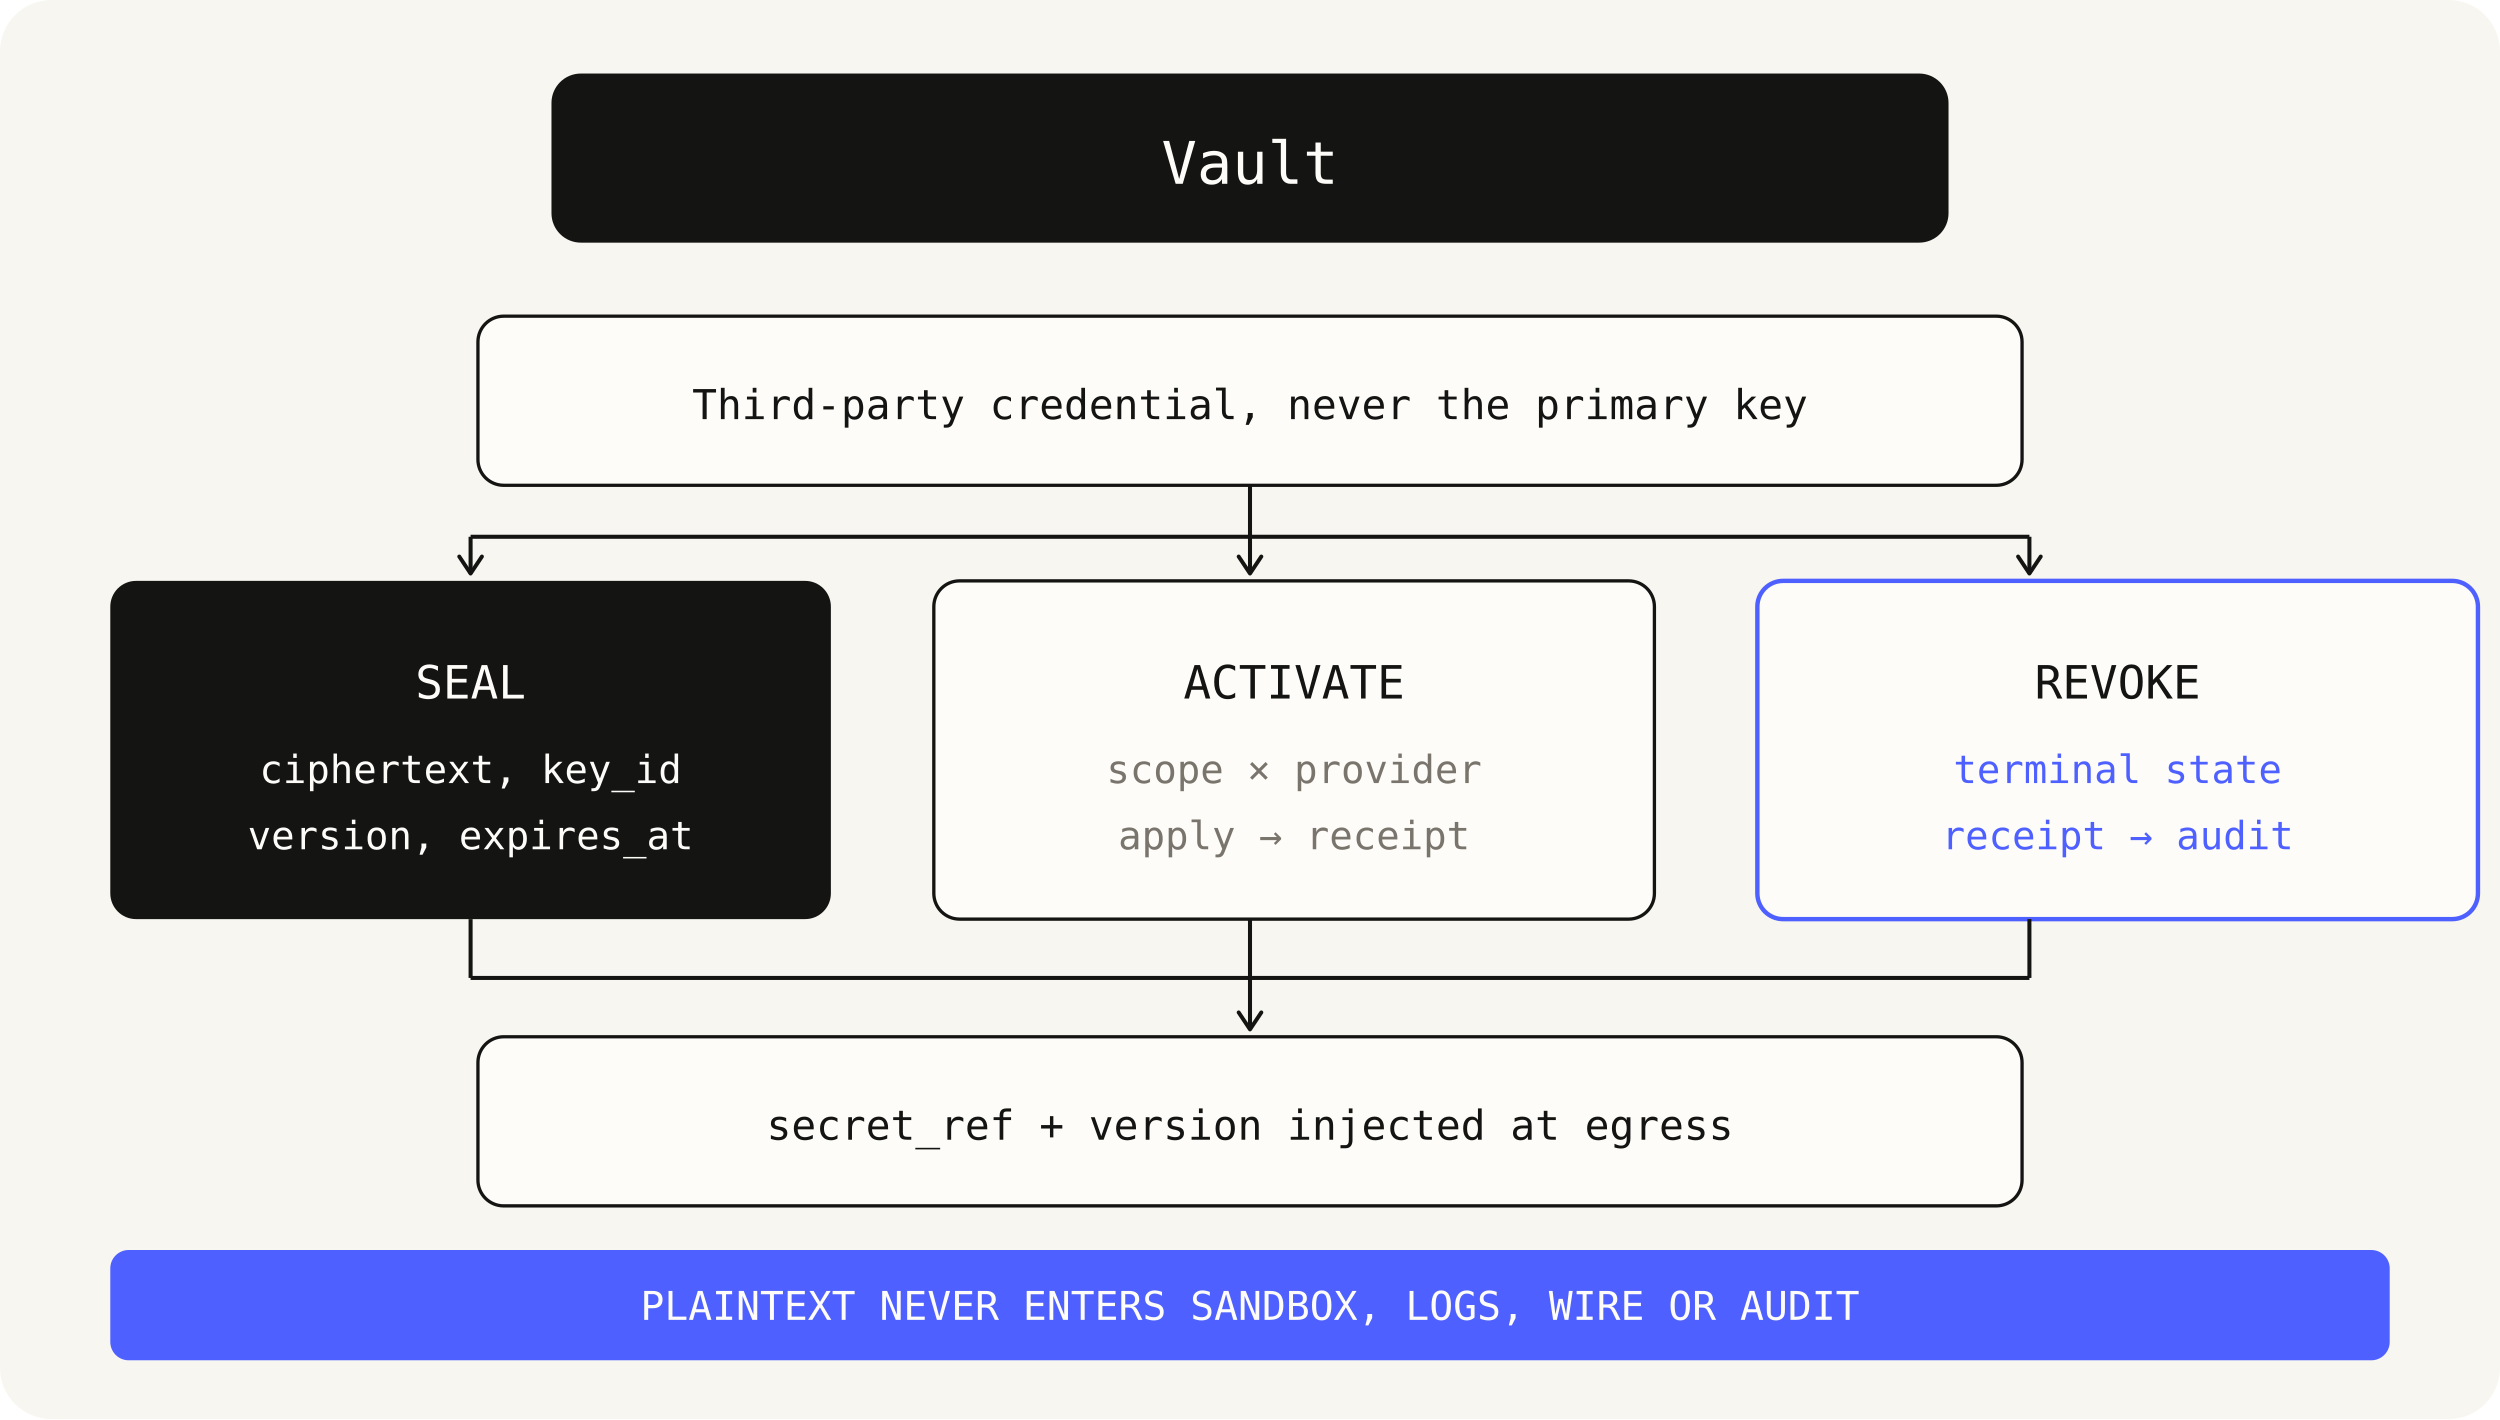
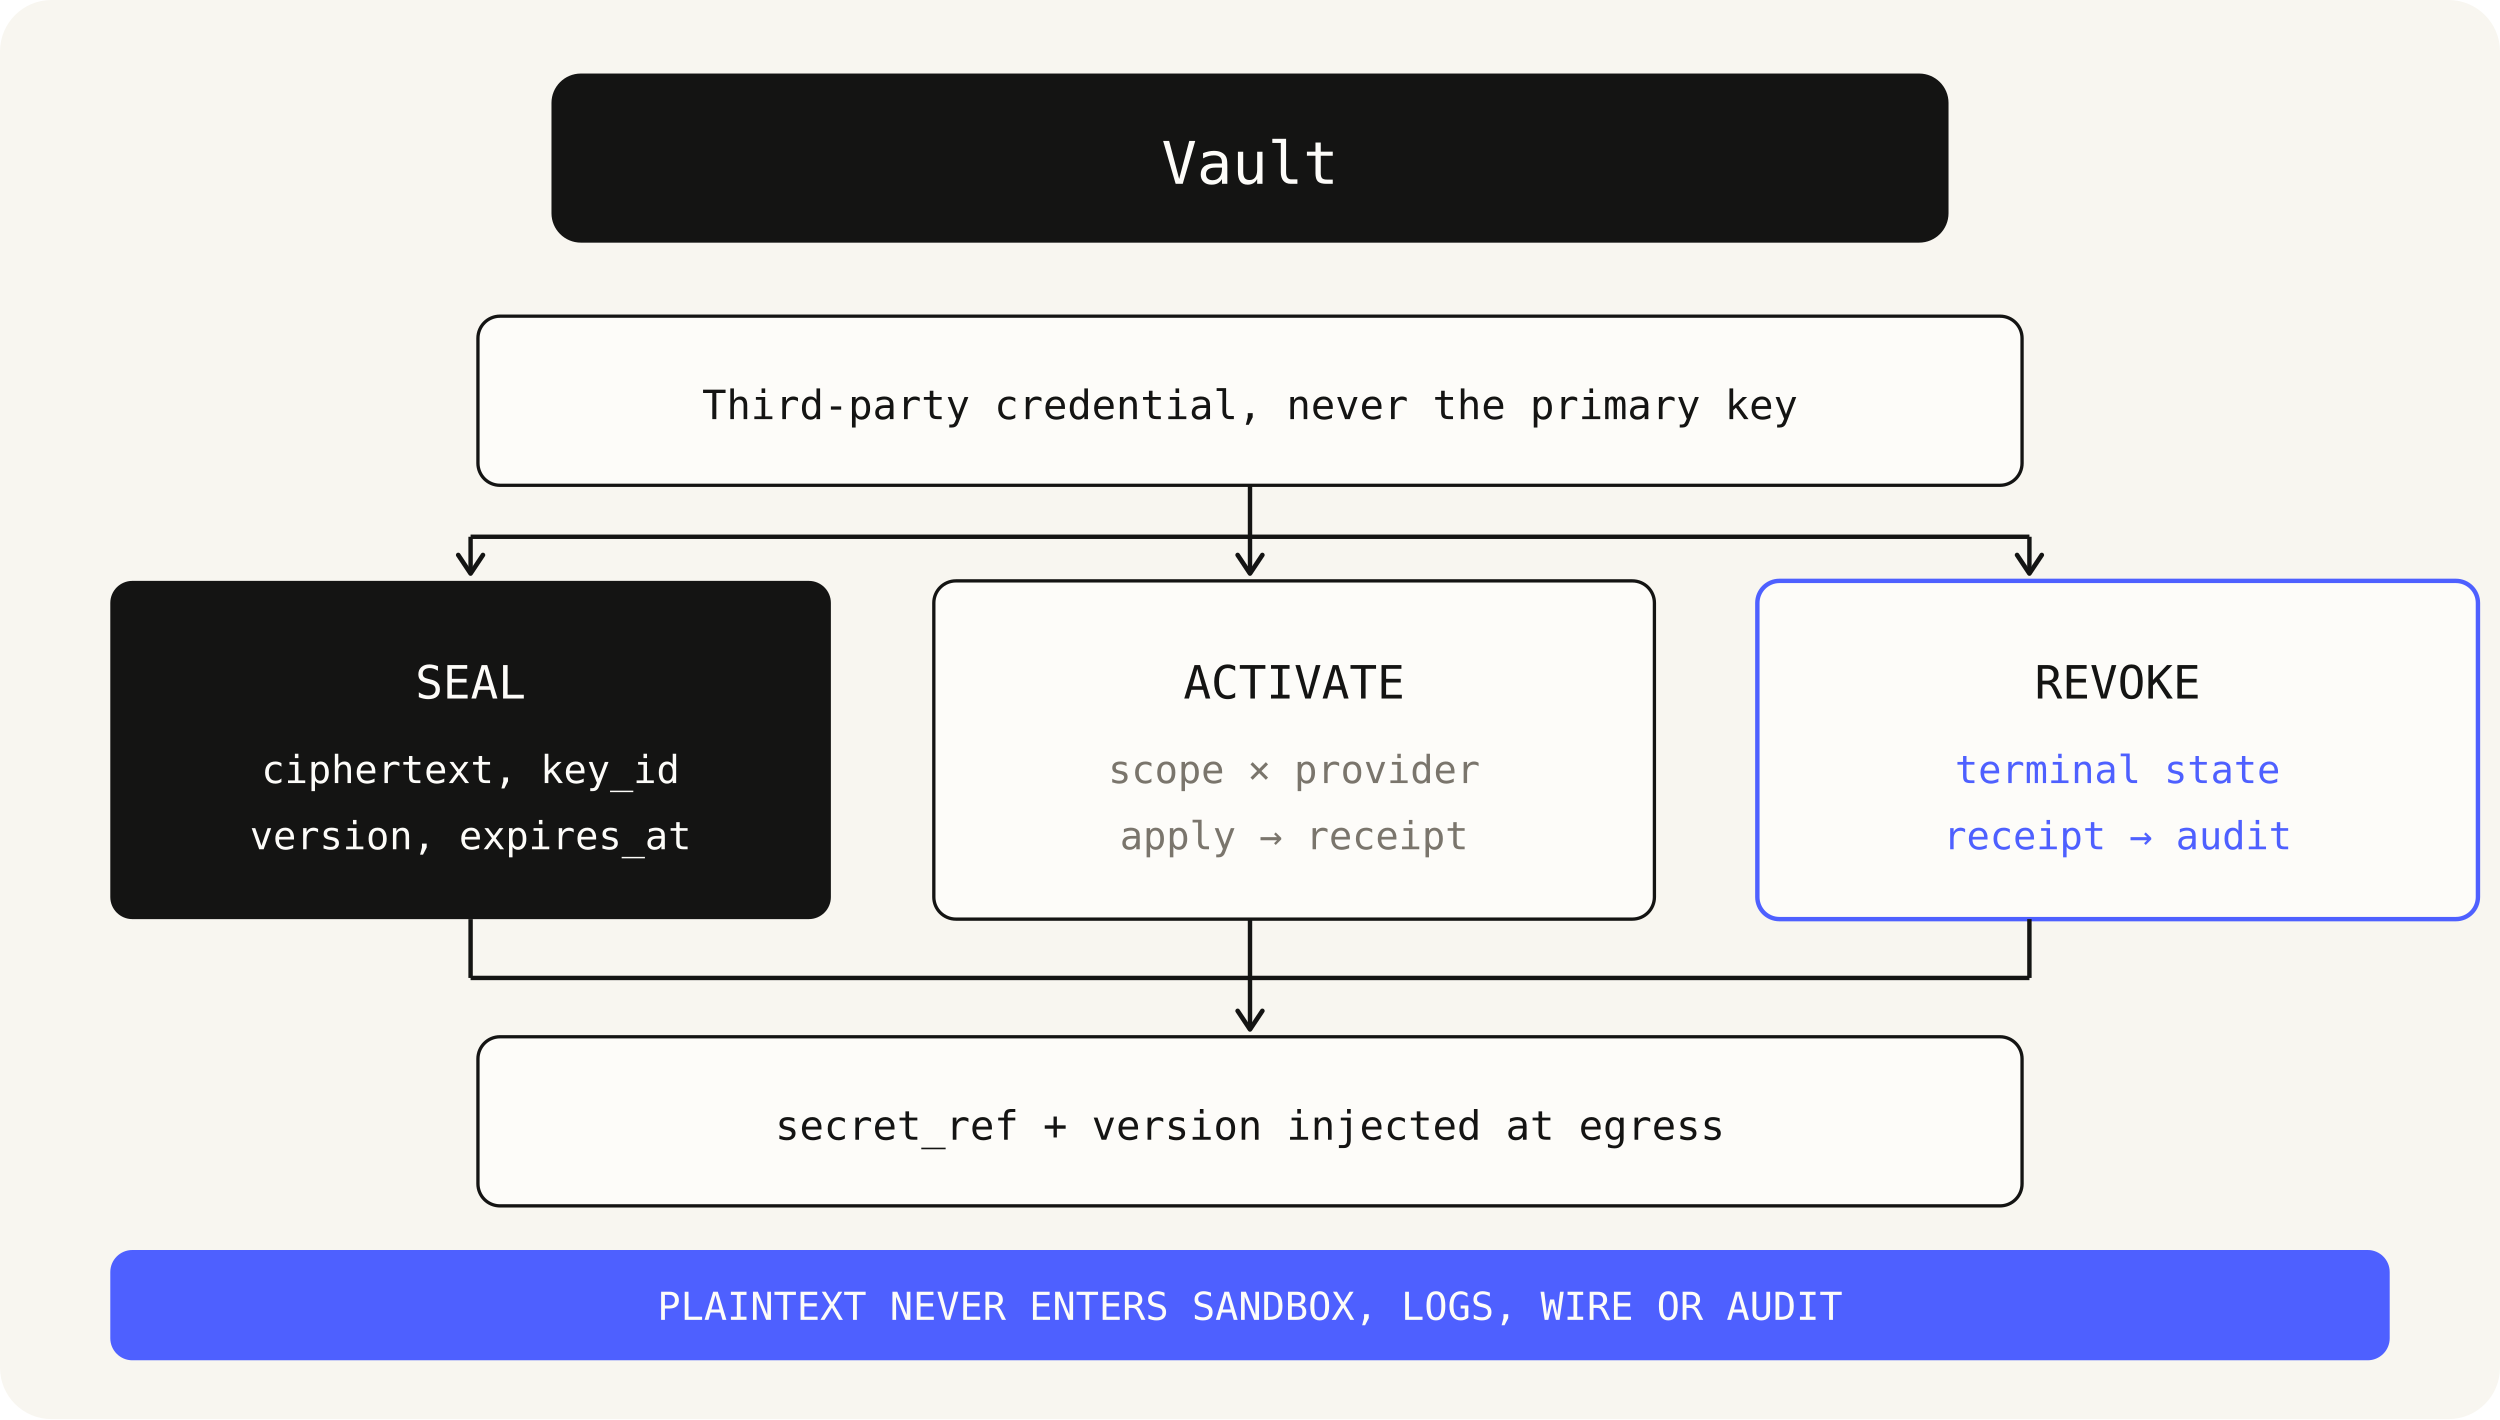
<svg xmlns="http://www.w3.org/2000/svg" viewBox="0 0 680 386" width="680" height="386" role="img">
  <defs>
-     <marker id="arw" viewBox="0 0 10 10" refX="8" refY="5" markerWidth="7" markerHeight="7" orient="auto-start-reverse">
-       <path d="M2 1L8 5L2 9" fill="none" stroke="#141413" stroke-width="1.4" stroke-linecap="round" stroke-linejoin="round" />
+     <marker id="vault-arw-vault" viewBox="0 0 10 10" refX="8" refY="5" markerWidth="7" markerHeight="7" orient="auto-start-reverse">
+       <path d="M2 1L8 5L2 9" fill="none" stroke="#141413" stroke-width="1.5" stroke-linecap="round" stroke-linejoin="round" />
    </marker>
  </defs>
  <rect x="0" y="0" width="680" height="386" rx="14" fill="#F8F6F0" />
  <g font-family="Menlo, SFMono-Regular, Consolas, monospace">
    <rect x="150" y="20" width="380" height="46" rx="8" fill="#141413" />
    <text x="340" y="50" font-size="16" fill="#FDFCF9" text-anchor="middle">Vault</text>
-     <rect x="130" y="86" width="420" height="46" rx="7" fill="#FDFCF9" stroke="#141413" stroke-width="0.9" />
-     <text x="340" y="114" font-size="11.2" fill="#141413" text-anchor="middle">Third-party credential, never the primary key</text>
-     <path d="M340 132 L340 146 M128 146 L552 146" fill="none" stroke="#141413" stroke-width="1.1" />
-     <path d="M128 146 L128 156" fill="none" stroke="#141413" stroke-width="1.1" marker-end="url(#arw)" />
-     <path d="M340 146 L340 156" fill="none" stroke="#141413" stroke-width="1.1" marker-end="url(#arw)" />
-     <path d="M552 146 L552 156" fill="none" stroke="#141413" stroke-width="1.1" marker-end="url(#arw)" />
-     <rect x="30" y="158" width="196" height="92" rx="7" fill="#141413" />
+     <rect x="130" y="86" width="420" height="46" rx="6" fill="#FDFCF9" stroke="#141413" stroke-width="0.9" />
+     <text x="340" y="114" font-size="11" fill="#141413" text-anchor="middle">Third-party credential, never the primary key</text>
+     <path d="M340 132 L340 146 M128 146 L552 146" fill="none" stroke="#141413" stroke-width="1.2" />
+     <path d="M128 146 L128 156" fill="none" stroke="#141413" stroke-width="1.2" marker-end="url(#vault-arw-vault)" />
+     <path d="M340 146 L340 156" fill="none" stroke="#141413" stroke-width="1.2" marker-end="url(#vault-arw-vault)" />
+     <path d="M552 146 L552 156" fill="none" stroke="#141413" stroke-width="1.2" marker-end="url(#vault-arw-vault)" />
+     <rect x="30" y="158" width="196" height="92" rx="6" fill="#141413" />
    <text x="128" y="190" font-size="12.5" fill="#FDFCF9" text-anchor="middle">SEAL</text>
-     <text x="128" y="213" font-size="10.6" fill="#FDFCF9" text-anchor="middle">ciphertext, key_id</text>
-     <text x="128" y="231" font-size="10.6" fill="#FDFCF9" text-anchor="middle">version, expires_at</text>
-     <rect x="254" y="158" width="196" height="92" rx="7" fill="#FDFCF9" stroke="#141413" stroke-width="0.9" />
+     <text x="128" y="213" font-size="10.5" fill="#FDFCF9" text-anchor="middle">ciphertext, key_id</text>
+     <text x="128" y="231" font-size="10.5" fill="#FDFCF9" text-anchor="middle">version, expires_at</text>
+     <rect x="254" y="158" width="196" height="92" rx="6" fill="#FDFCF9" stroke="#141413" stroke-width="0.9" />
    <text x="352" y="190" font-size="12.5" fill="#141413" text-anchor="middle">ACTIVATE</text>
-     <text x="352" y="213" font-size="10.6" fill="#7A756C" text-anchor="middle">scope × provider</text>
-     <text x="352" y="231" font-size="10.6" fill="#7A756C" text-anchor="middle">apply → receipt</text>
-     <rect x="478" y="158" width="196" height="92" rx="7" fill="#FDFCF9" stroke="#4E60FF" stroke-width="1.2" />
+     <text x="352" y="213" font-size="10.5" fill="#7A756C" text-anchor="middle">scope × provider</text>
+     <text x="352" y="231" font-size="10.5" fill="#7A756C" text-anchor="middle">apply → receipt</text>
+     <rect x="478" y="158" width="196" height="92" rx="6" fill="#FDFCF9" stroke="#4E60FF" stroke-width="1.2" />
    <text x="576" y="190" font-size="12.5" fill="#141413" text-anchor="middle">REVOKE</text>
-     <text x="576" y="213" font-size="10.6" fill="#4E60FF" text-anchor="middle">terminal state</text>
-     <text x="576" y="231" font-size="10.6" fill="#4E60FF" text-anchor="middle">receipt → audit</text>
-     <path d="M128 250 L128 266 M340 250 L340 266 M552 250 L552 266 M128 266 L552 266" fill="none" stroke="#141413" stroke-width="1.1" />
-     <path d="M340 266 L340 280" fill="none" stroke="#141413" stroke-width="1.1" marker-end="url(#arw)" />
-     <rect x="130" y="282" width="420" height="46" rx="7" fill="#FDFCF9" stroke="#141413" stroke-width="0.9" />
-     <text x="340" y="310" font-size="11.2" fill="#141413" text-anchor="middle">secret_ref + version injected at egress</text>
-     <rect x="30" y="340" width="620" height="30" rx="5" fill="#4E60FF" />
-     <text x="340" y="359" font-size="10.8" fill="#FDFCF9" text-anchor="middle">PLAINTEXT NEVER ENTERS SANDBOX, LOGS, WIRE OR AUDIT</text>
+     <text x="576" y="213" font-size="10.5" fill="#4E60FF" text-anchor="middle">terminal state</text>
+     <text x="576" y="231" font-size="10.5" fill="#4E60FF" text-anchor="middle">receipt → audit</text>
+     <path d="M128 250 L128 266 M340 250 L340 266 M552 250 L552 266 M128 266 L552 266" fill="none" stroke="#141413" stroke-width="1.2" />
+     <path d="M340 266 L340 280" fill="none" stroke="#141413" stroke-width="1.2" marker-end="url(#vault-arw-vault)" />
+     <rect x="130" y="282" width="420" height="46" rx="6" fill="#FDFCF9" stroke="#141413" stroke-width="0.9" />
+     <text x="340" y="310" font-size="11" fill="#141413" text-anchor="middle">secret_ref + version injected at egress</text>
+     <rect x="30" y="340" width="620" height="30" rx="6" fill="#4E60FF" />
+     <text x="340" y="359" font-size="10.5" fill="#FDFCF9" text-anchor="middle">PLAINTEXT NEVER ENTERS SANDBOX, LOGS, WIRE OR AUDIT</text>
  </g>
</svg>
